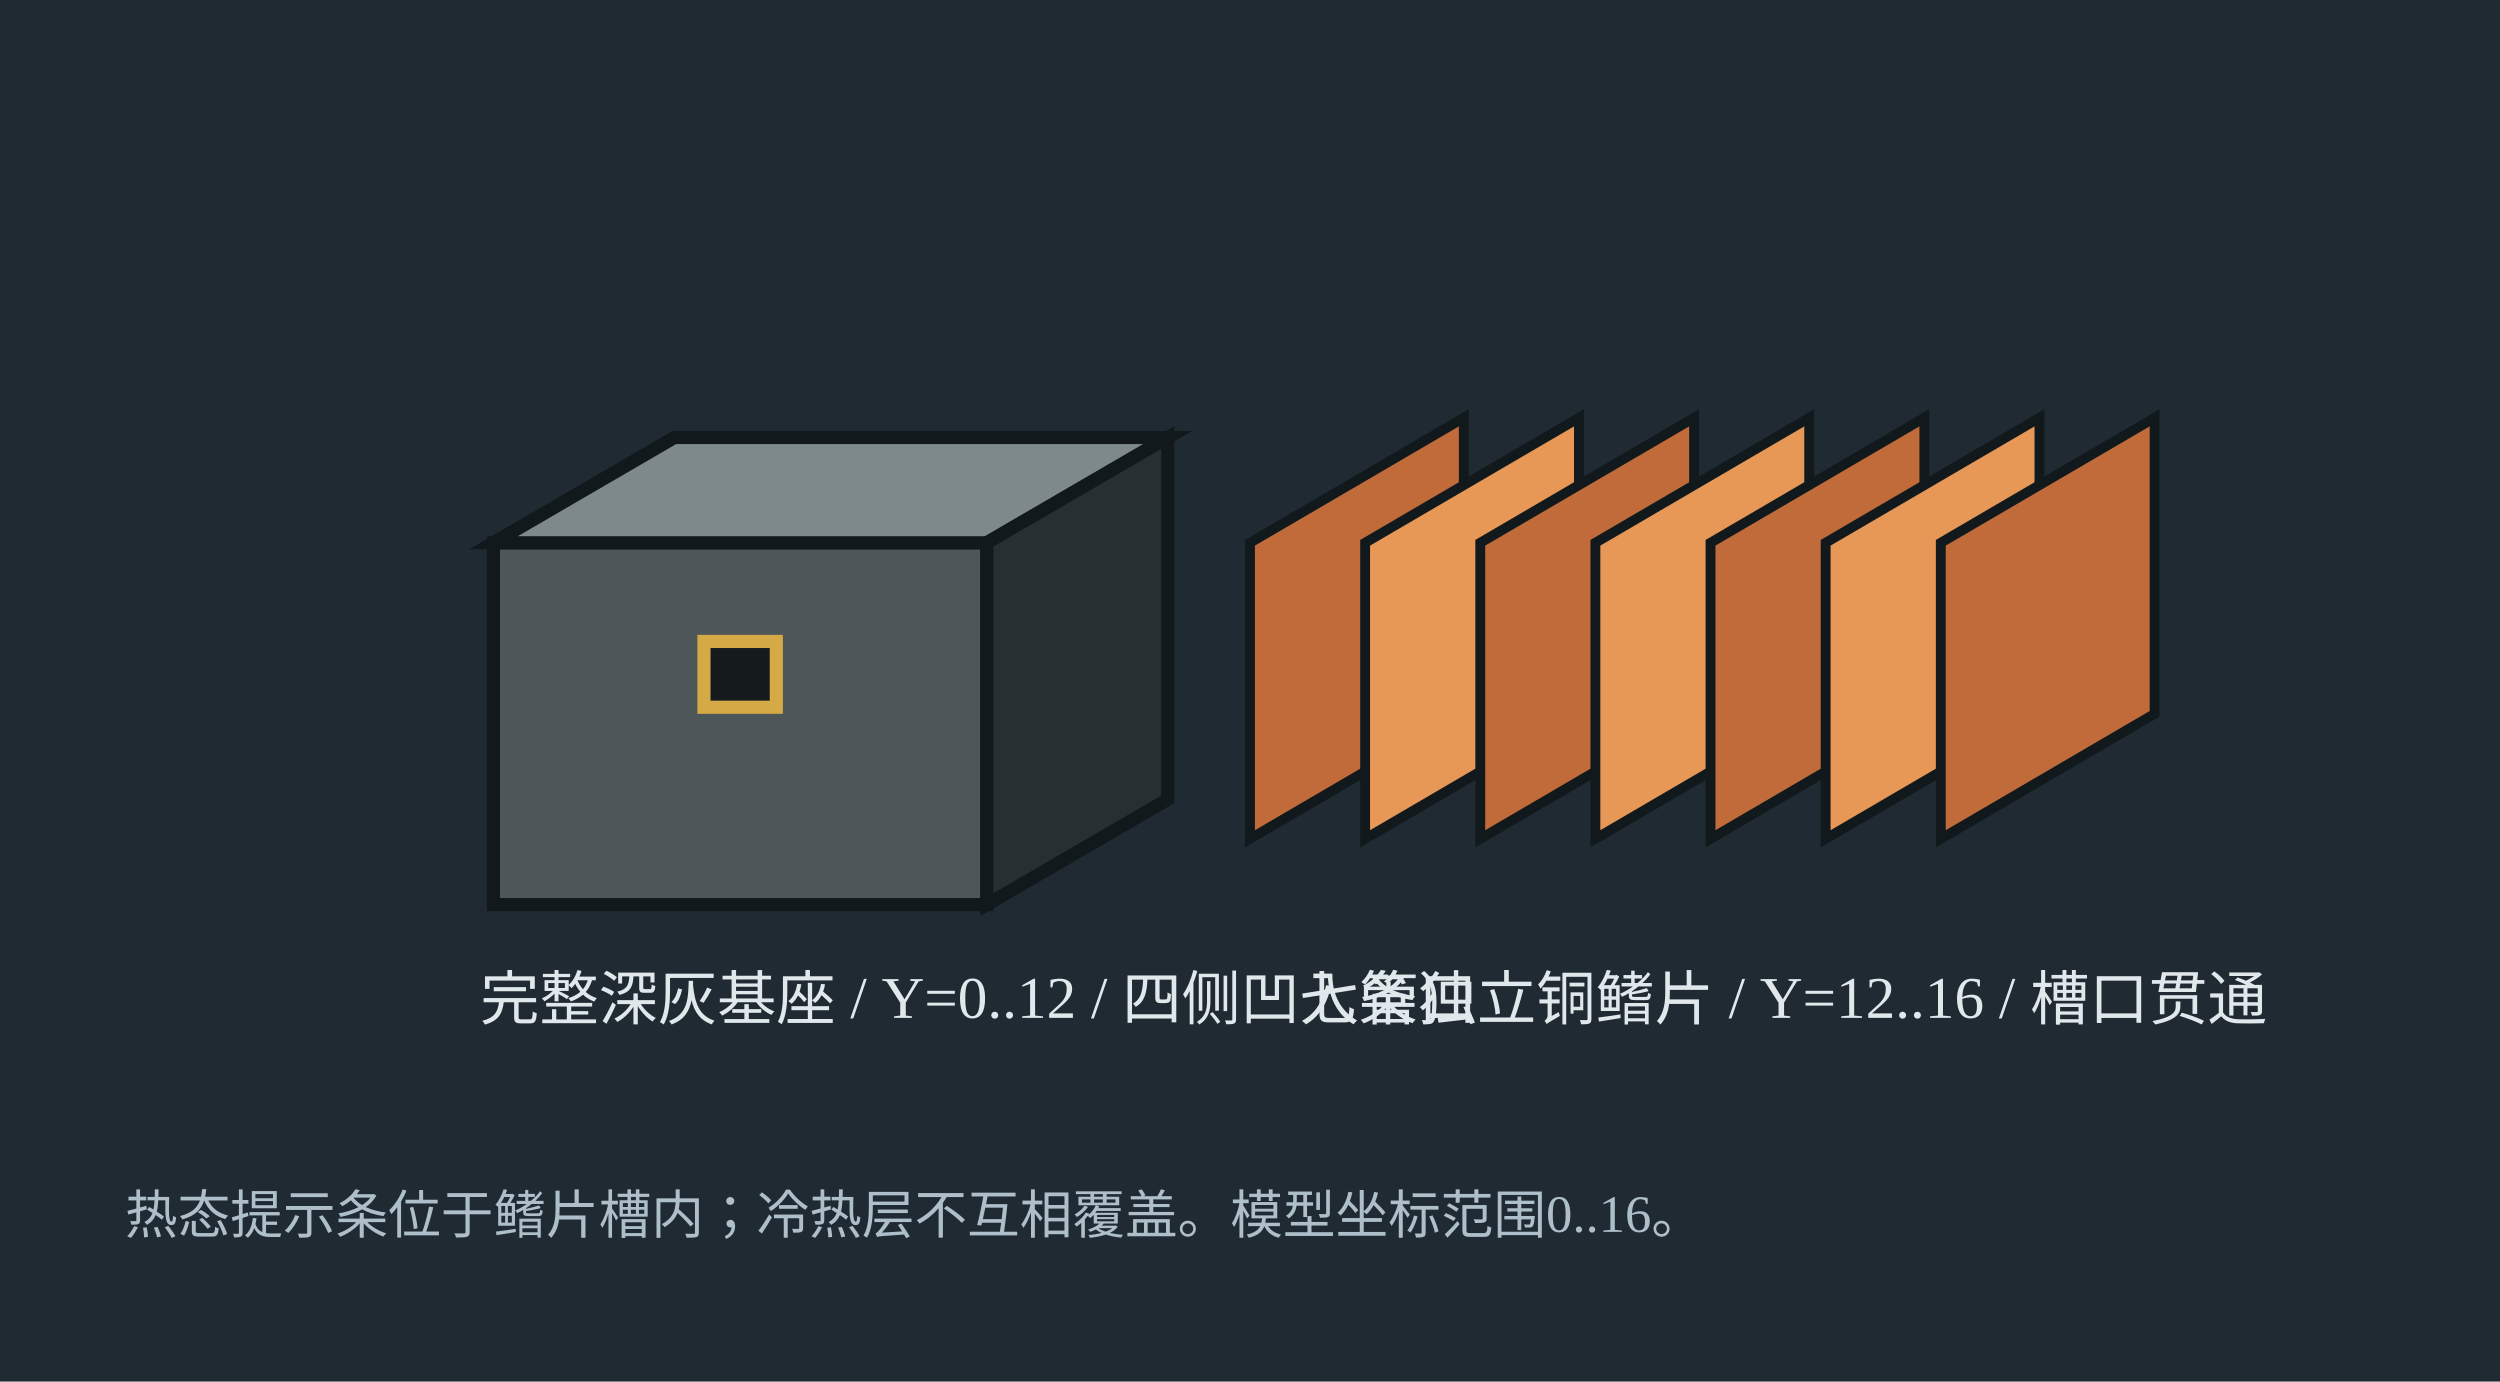
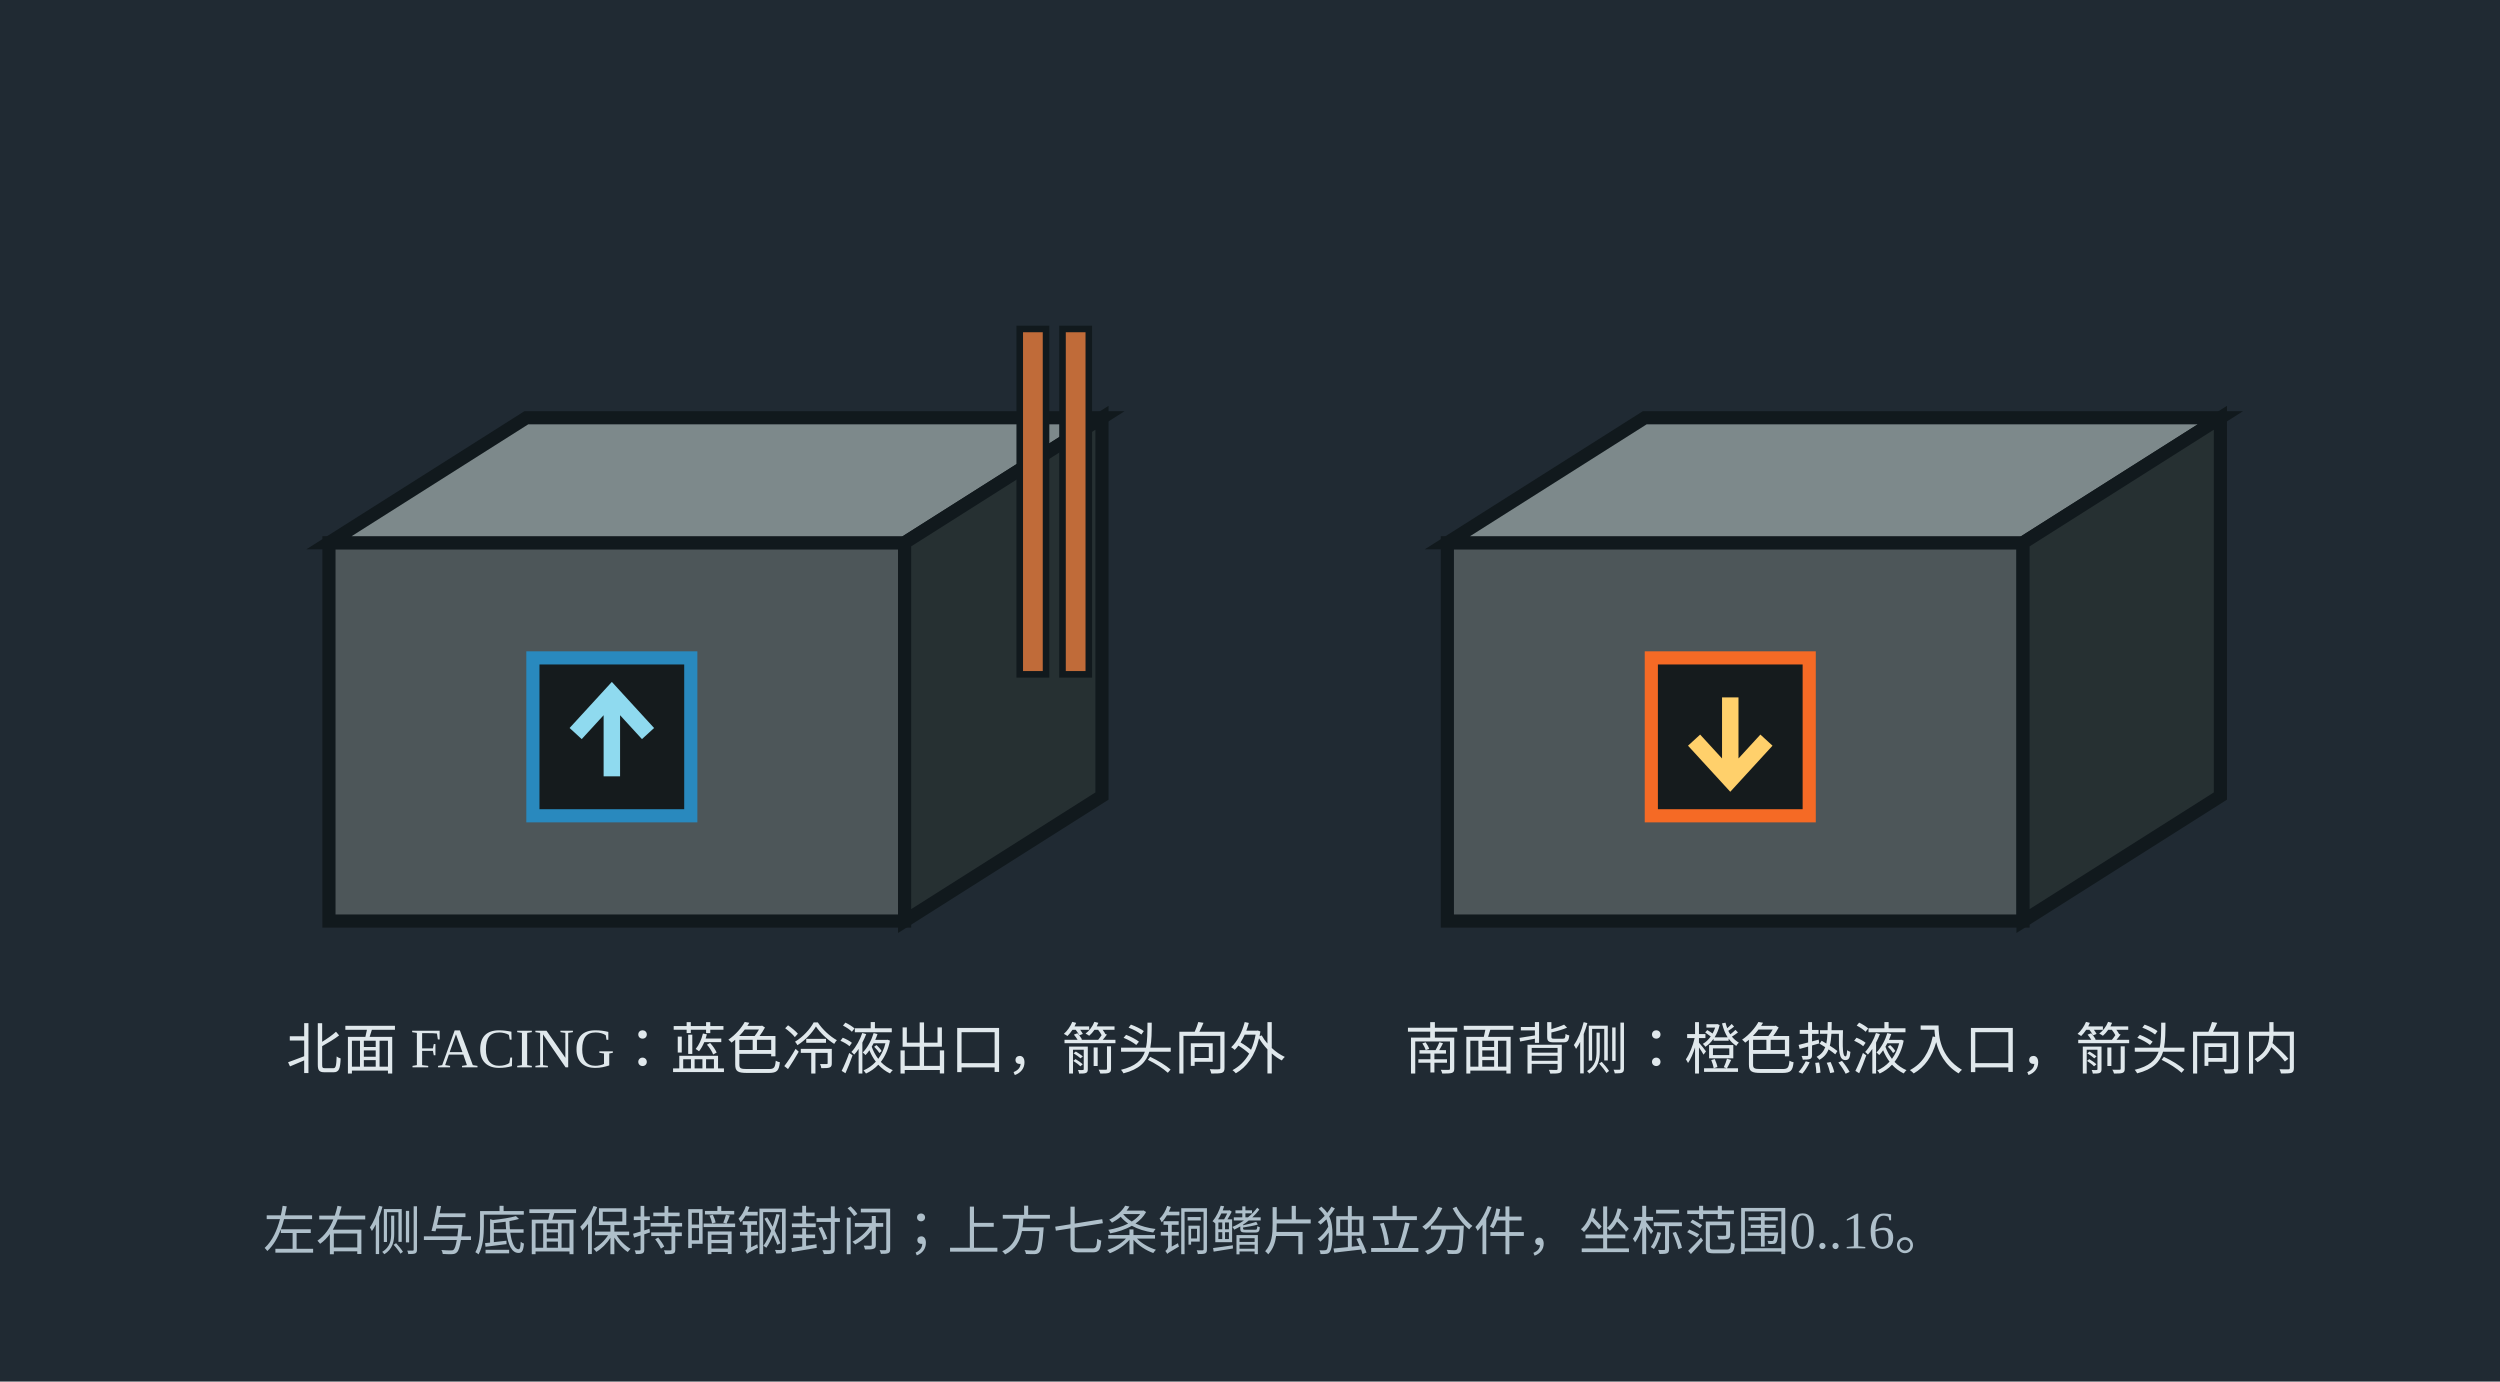
<svg xmlns="http://www.w3.org/2000/svg" width="760" height="420" viewBox="0 0 760 420">
  <rect width="760" height="420" fill="#202a33" />
-   <g transform="translate(70 70)" stroke="#11191d" stroke-width="4">
-     <path d="M80 95h150v110H80z" fill="#4d5659" />
-     <path d="M80 95l55-32h150l-55 32z" fill="#7d898b" />
-     <path d="M230 95l55-32v110l-55 32z" fill="#263032" />
-     <rect x="144" y="125" width="22" height="20" fill="#151b1d" stroke="#d5a945" />
-     <text x="76" y="240" fill="#e0e8ec" stroke="none" font-size="18">完整深灰基座 / Y=0..12 / 四侧凹入管口</text>
+   <g transform="translate(55 55)" stroke="#11191d" stroke-width="4">
+     <path d="M45 110h175v115H45z" fill="#4d5659" />
+     <path d="M45 110l60-38h175l-60 38z" fill="#7d898b" />
+     <path d="M220 110l60-38v115l-60 38z" fill="#263032" />
+     <path d="M107 145h48v48h-48z" fill="#151b1d" stroke="#2989be" />
+     <path d="M131 181v-23m-11 10 11-12 11 12" fill="none" stroke="#8fdaef" stroke-width="5" />
+     <text x="32" y="270" fill="#e0e8ec" stroke="none" font-size="17">北面 FACING：蓝色冷液出口，箭头向外</text>
  </g>
-   <g transform="translate(380 70)" stroke="#11191d" stroke-width="3">
-     <path d="M0 95l65-38v90L0 185z" fill="#c06b39" />
-     <path d="M35 95l65-38v90l-65 38z" fill="#e79756" />
-     <path d="M70 95l65-38v90L70 185z" fill="#c06b39" />
-     <path d="M105 95l65-38v90l-65 38z" fill="#e79756" />
-     <path d="M140 95l65-38v90l-65 38z" fill="#c06b39" />
-     <path d="M175 95l65-38v90l-65 38z" fill="#e79756" />
-     <path d="M210 95l65-38v90l-65 38z" fill="#c06b39" />
-     <text x="15" y="240" fill="#e0e8ec" stroke="none" font-size="18">七条独立铜鳍片 / Y=12..16 / 槽口贯通</text>
+   <g transform="translate(395 55)" stroke="#11191d" stroke-width="4">
+     <path d="M45 110h175v115H45z" fill="#4d5659" />
+     <path d="M45 110l60-38h175l-60 38z" fill="#7d898b" />
+     <path d="M220 110l60-38v115l-60 38z" fill="#263032" />
+     <path d="M107 145h48v48h-48z" fill="#151b1d" stroke="#f56a25" />
+     <path d="M131 157v23m-11-10 11 12 11-12" fill="none" stroke="#ffd06b" stroke-width="5" />
+     <text x="32" y="270" fill="#e0e8ec" stroke="none" font-size="17">南面背侧：橙色热液入口，箭头向内</text>
  </g>
-   <text x="38" y="375" fill="#aebfca" font-size="16">热态提示条位于鳍片槽内；冷热层不互相覆盖。模型坐标范围0..16。</text>
+   <g fill="#c06b39" stroke="#11191d" stroke-width="2">
+     <path d="M310 100h8v105h-8z" />
+     <path d="M323 100h8v105h-8z" />
+   </g>
+   <text x="80" y="380" fill="#aebfca" font-size="16">左右侧与底面保持暗钢封闭；上方七条铜鳍片独立分件，坐标范围0..16。</text>
</svg>
